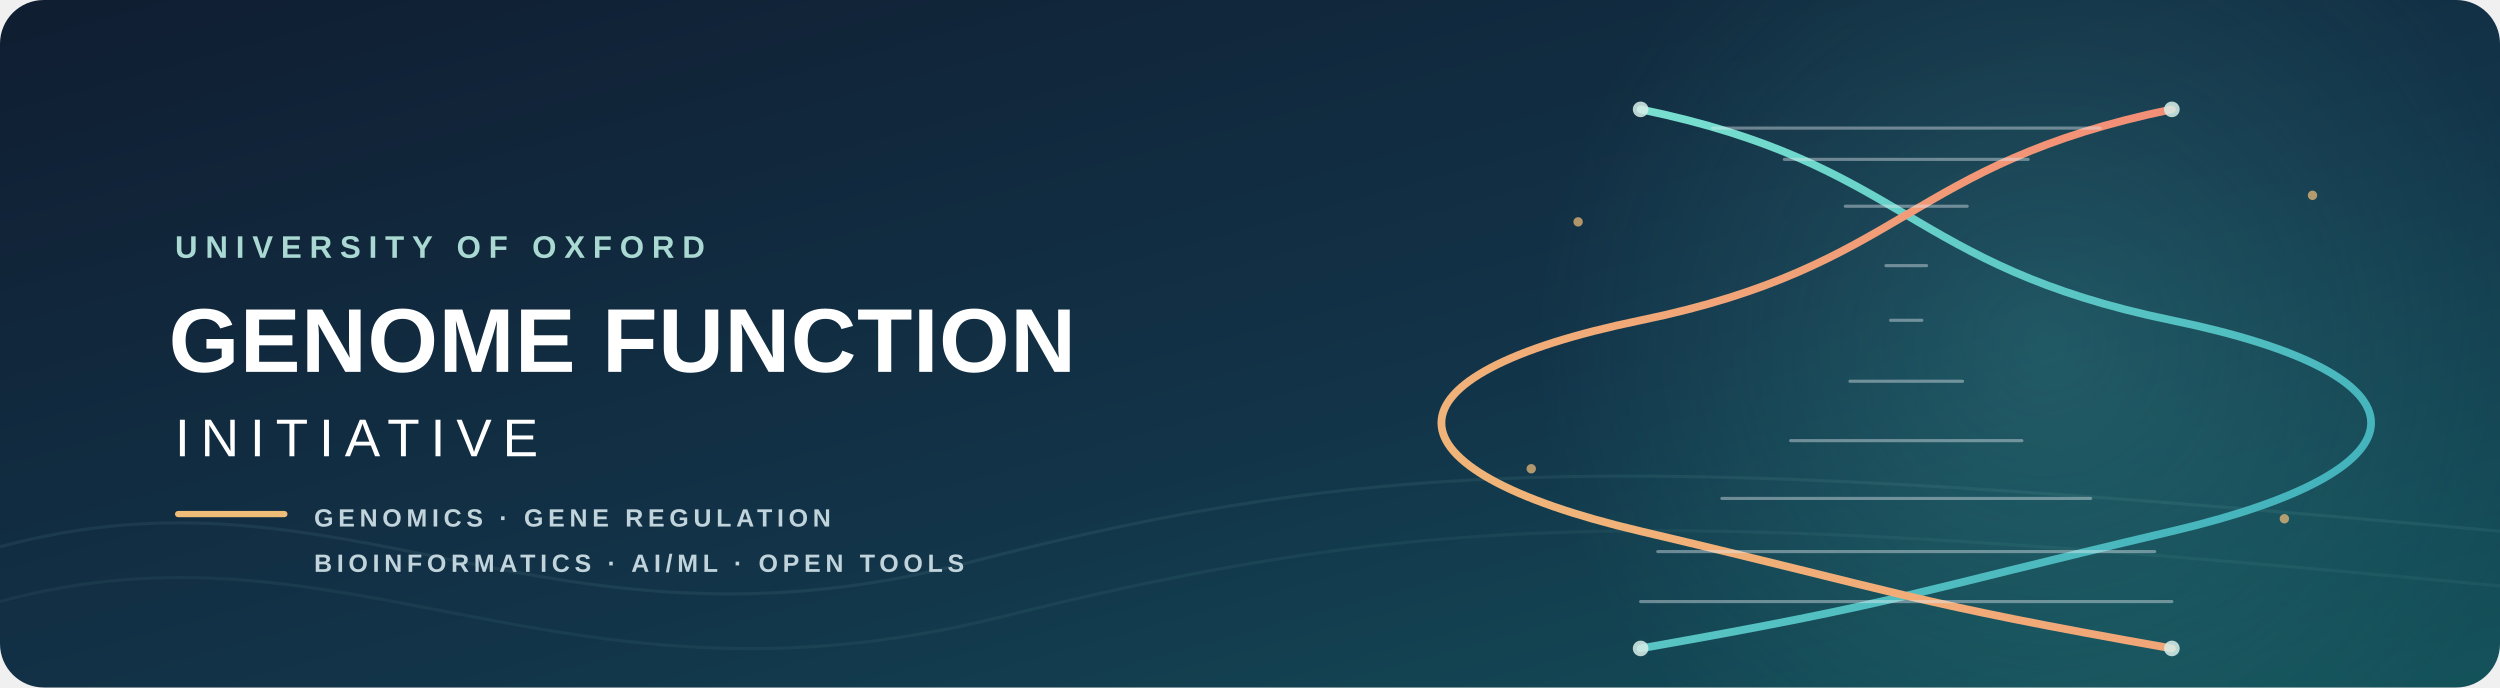
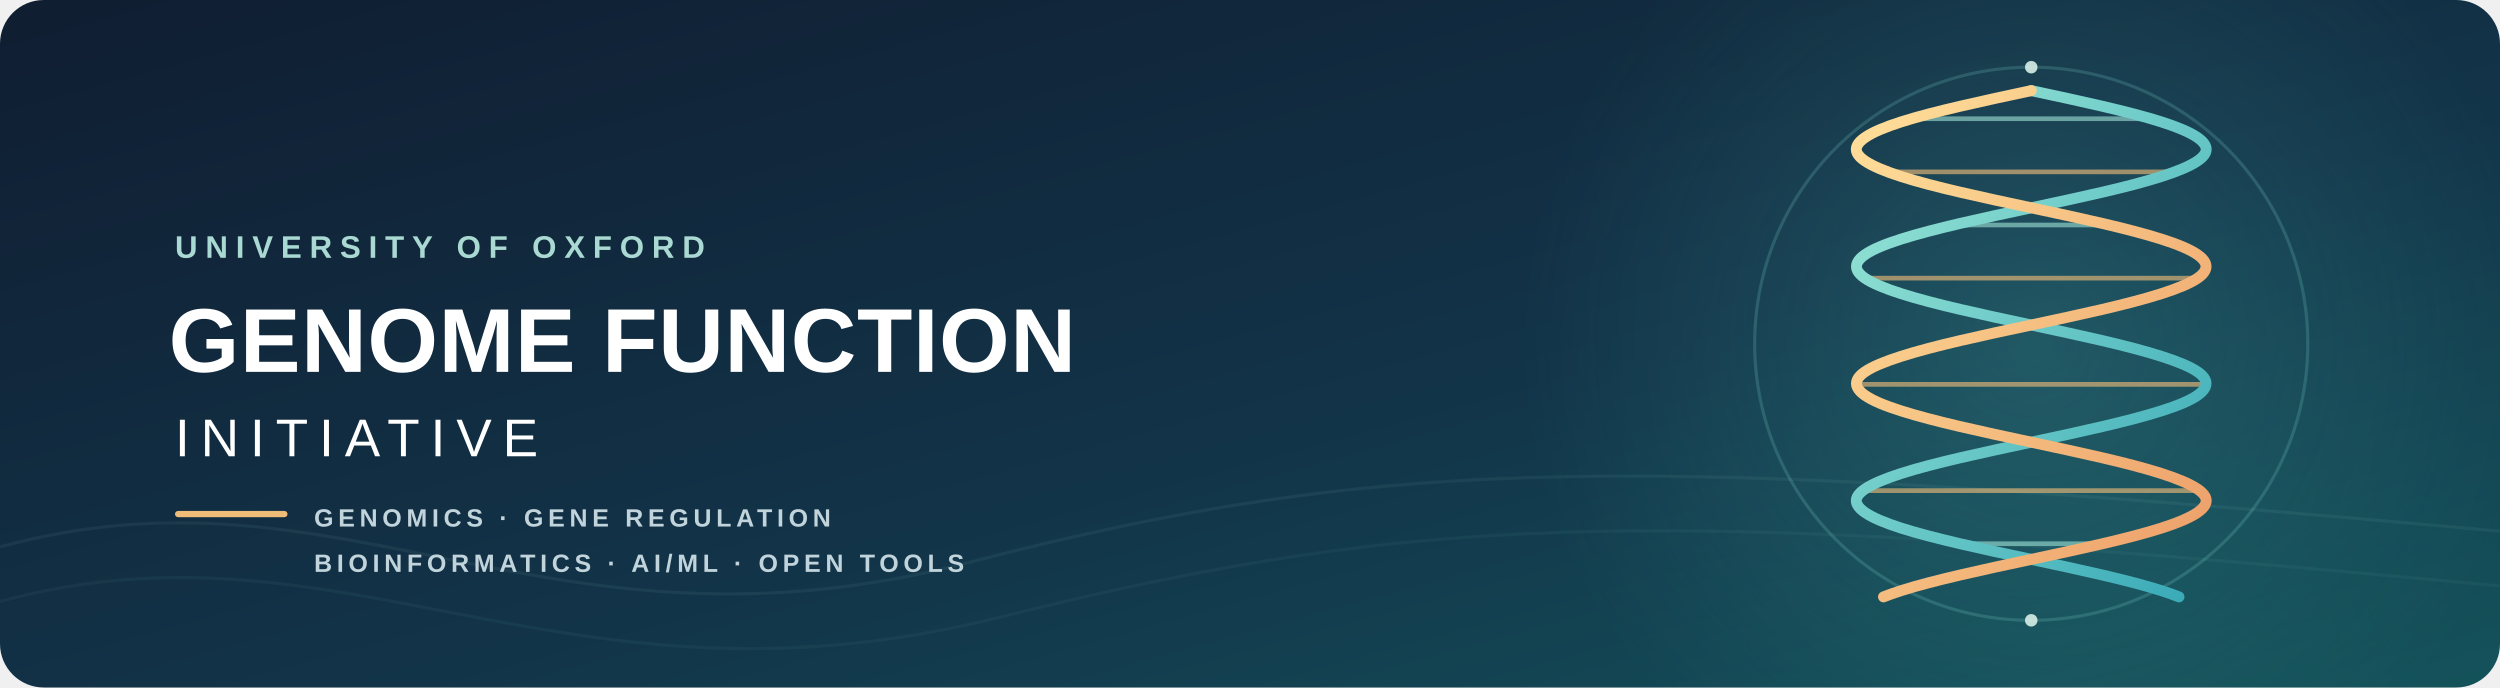
<svg xmlns="http://www.w3.org/2000/svg" width="1600" height="440" viewBox="0 0 1600 440" role="img" aria-labelledby="title desc">
  <defs>
    <linearGradient id="bg" x1="0" y1="0" x2="1" y2="1">
      <stop offset="0" stop-color="#101d31" />
      <stop offset=".58" stop-color="#123449" />
      <stop offset="1" stop-color="#14535b" />
    </linearGradient>
-     <linearGradient id="helixA" x1="0" y1="0" x2="1" y2="1">
-       <stop offset="0" stop-color="#79e0d0" />
+     <linearGradient id="teal" x1="0" y1="0" x2="1" y2="1">
+       <stop offset="0" stop-color="#9ce8d7" />
      <stop offset="1" stop-color="#38a9b7" />
    </linearGradient>
-     <linearGradient id="helixB" x1="0" y1="1" x2="1" y2="0">
-       <stop offset="0" stop-color="#f0bd79" />
-       <stop offset="1" stop-color="#f28e77" />
+     <linearGradient id="gold" x1="0" y1="0" x2="1" y2="1">
+       <stop offset="0" stop-color="#ffe09a" />
+       <stop offset="1" stop-color="#ec9d68" />
    </linearGradient>
    <radialGradient id="glow">
      <stop offset="0" stop-color="#5bd4c4" stop-opacity=".2" />
      <stop offset="1" stop-color="#5bd4c4" stop-opacity="0" />
    </radialGradient>
  </defs>
  <rect width="1600" height="440" rx="28" fill="url(#bg)" />
-   <circle cx="1310" cy="220" r="330" fill="url(#glow)" />
-   <path d="M0 350 C220 290 350 430 620 360 S1050 290 1600 340" fill="none" stroke="#9eddd0" stroke-opacity=".08" stroke-width="2" />
-   <path d="M0 385 C220 325 360 465 640 395 S1070 325 1600 375" fill="none" stroke="#9eddd0" stroke-opacity=".06" stroke-width="2" />
+   <circle cx="1300" cy="220" r="330" fill="url(#glow)" />
+   <path d="M0 350 C220 290 350 430 620 360 S1050 290 1600 340" fill="none" stroke="#9eddd0" stroke-opacity=".07" stroke-width="2" />
+   <path d="M0 385 C220 325 360 465 640 395 S1070 325 1600 375" fill="none" stroke="#9eddd0" stroke-opacity=".05" stroke-width="2" />
  <g font-family="Arial, Helvetica, sans-serif">
    <text x="112" y="165" fill="#a9d9d2" font-size="20" font-weight="700" letter-spacing="5">UNIVERSITY OF OXFORD</text>
    <text x="108" y="238" fill="#ffffff" font-size="58" font-weight="700" letter-spacing=".5">GENOME FUNCTION</text>
    <text x="112" y="292" fill="#ffffff" font-size="34" font-weight="400" letter-spacing="7">INITIATIVE</text>
    <rect x="112" y="327" width="72" height="4" rx="2" fill="#f0bd79" />
    <text x="201" y="337" fill="#c1d4dc" font-size="16" font-weight="600" letter-spacing="3">GENOMICS · GENE REGULATION</text>
    <text x="201" y="366" fill="#c1d4dc" font-size="16" font-weight="600" letter-spacing="3">BIOINFORMATICS · AI/ML · OPEN TOOLS</text>
  </g>
  <g fill="none" stroke-linecap="round">
-     <path d="M1050 70 C1220 105 1220 170 1390 205 S1560 300 1390 340 S1220 385 1050 415" stroke="url(#helixA)" stroke-width="5" />
-     <path d="M1390 70 C1220 105 1220 170 1050 205 S880 300 1050 340 S1220 385 1390 415" stroke="url(#helixB)" stroke-width="5" />
-     <g stroke="#e6edf0" stroke-opacity=".42" stroke-width="2">
-       <path d="M1096 82 L1344 82" />
-       <path d="M1142 102 L1298 102" />
-       <path d="M1181 132 L1259 132" />
-       <path d="M1207 170 L1233 170" />
-       <path d="M1210 205 L1230 205" />
-       <path d="M1184 244 L1256 244" />
-       <path d="M1146 282 L1294 282" />
-       <path d="M1102 319 L1338 319" />
-       <path d="M1061 353 L1379 353" />
-       <path d="M1050 385 L1390 385" />
-     </g>
+     <circle cx="1300" cy="220" r="177" stroke="#83d7cd" stroke-opacity=".20" stroke-width="2" />
+     <path d="M 1376.67 76 L 1223.33 76" stroke="#9bded2" stroke-opacity=".62" stroke-width="3" stroke-linecap="round" />
+     <path d="M 1391.97 110 L 1208.03 110" stroke="#f0bd79" stroke-opacity=".62" stroke-width="3" stroke-linecap="round" />
+     <path d="M 1250.20 144 L 1349.80 144" stroke="#9bded2" stroke-opacity=".62" stroke-width="3" stroke-linecap="round" />
+     <path d="M 1193.48 178 L 1406.52 178" stroke="#f0bd79" stroke-opacity=".62" stroke-width="3" stroke-linecap="round" />
+     <path d="M 1411.98 246 L 1188.02 246" stroke="#f0bd79" stroke-opacity=".62" stroke-width="3" stroke-linecap="round" />
+     <path d="M 1192.13 314 L 1407.87 314" stroke="#f0bd79" stroke-opacity=".62" stroke-width="3" stroke-linecap="round" />
+     <path d="M 1254.45 348 L 1345.55 348" stroke="#9bded2" stroke-opacity=".62" stroke-width="3" stroke-linecap="round" />
+     <path d="M 1300.00 58 C 1331.28 64.67, 1362.30 71.33, 1383.23 78 C 1404.16 84.67, 1414.66 91.33, 1411.39 98 C 1408.12 104.67, 1391.14 111.33, 1365.83 118 C 1340.53 124.67, 1307.31 131.33, 1276.71 138 C 1246.12 144.67, 1218.64 151.33, 1203.01 158 C 1187.37 164.67, 1183.82 171.33, 1193.48 178 C 1203.15 184.67, 1225.87 191.33, 1254.45 198 C 1283.02 204.67, 1316.98 211.33, 1345.55 218 C 1374.13 224.67, 1396.85 231.33, 1406.52 238 C 1416.18 244.67, 1412.63 251.33, 1396.99 258 C 1381.36 264.67, 1353.88 271.33, 1323.29 278 C 1292.69 284.67, 1259.47 291.33, 1234.17 298 C 1208.86 304.67, 1191.88 311.33, 1188.61 318 C 1185.34 324.67, 1195.84 331.33, 1216.77 338 C 1237.70 344.67, 1268.72 351.33, 1300.00 358 C 1331.28 364.67, 1362.30 371.33, 1383.23 378 C 1387.42 379.33, 1391.21 380.67, 1394.56 382" stroke="url(#teal)" stroke-width="7" />
+     <path d="M 1300.00 58 C 1268.72 64.67, 1237.70 71.33, 1216.77 78 C 1195.84 84.67, 1185.34 91.33, 1188.61 98 C 1191.88 104.67, 1208.86 111.33, 1234.17 118 C 1259.47 124.67, 1292.69 131.33, 1323.29 138 C 1353.88 144.67, 1381.36 151.33, 1396.99 158 C 1412.63 164.67, 1416.18 171.33, 1406.52 178 C 1396.85 184.67, 1374.13 191.33, 1345.55 198 C 1316.98 204.67, 1283.02 211.33, 1254.45 218 C 1225.87 224.67, 1203.15 231.33, 1193.48 238 C 1183.82 244.67, 1187.37 251.33, 1203.01 258 C 1218.64 264.67, 1246.12 271.33, 1276.71 278 C 1307.31 284.67, 1340.53 291.33, 1365.83 298 C 1391.14 304.67, 1408.12 311.33, 1411.39 318 C 1414.66 324.67, 1404.16 331.33, 1383.23 338 C 1362.30 344.67, 1331.28 351.33, 1300.00 358 C 1268.72 364.67, 1237.70 371.33, 1216.77 378 C 1212.58 379.33, 1208.79 380.67, 1205.44 382" stroke="url(#gold)" stroke-width="7" />
  </g>
-   <g fill="#d7eee8" opacity=".86">
-     <circle cx="1050" cy="70" r="5" />
-     <circle cx="1390" cy="70" r="5" />
-     <circle cx="1390" cy="415" r="5" />
-     <circle cx="1050" cy="415" r="5" />
-   </g>
-   <g fill="#f0bd79" opacity=".72">
-     <circle cx="1480" cy="125" r="3" />
-     <circle cx="980" cy="300" r="3" />
-     <circle cx="1462" cy="332" r="3" />
-     <circle cx="1010" cy="142" r="3" />
+   <g fill="#d7eee8" opacity=".9">
+     <circle cx="1300" cy="43" r="4" />
+     <circle cx="1300" cy="397" r="4" />
  </g>
</svg>
